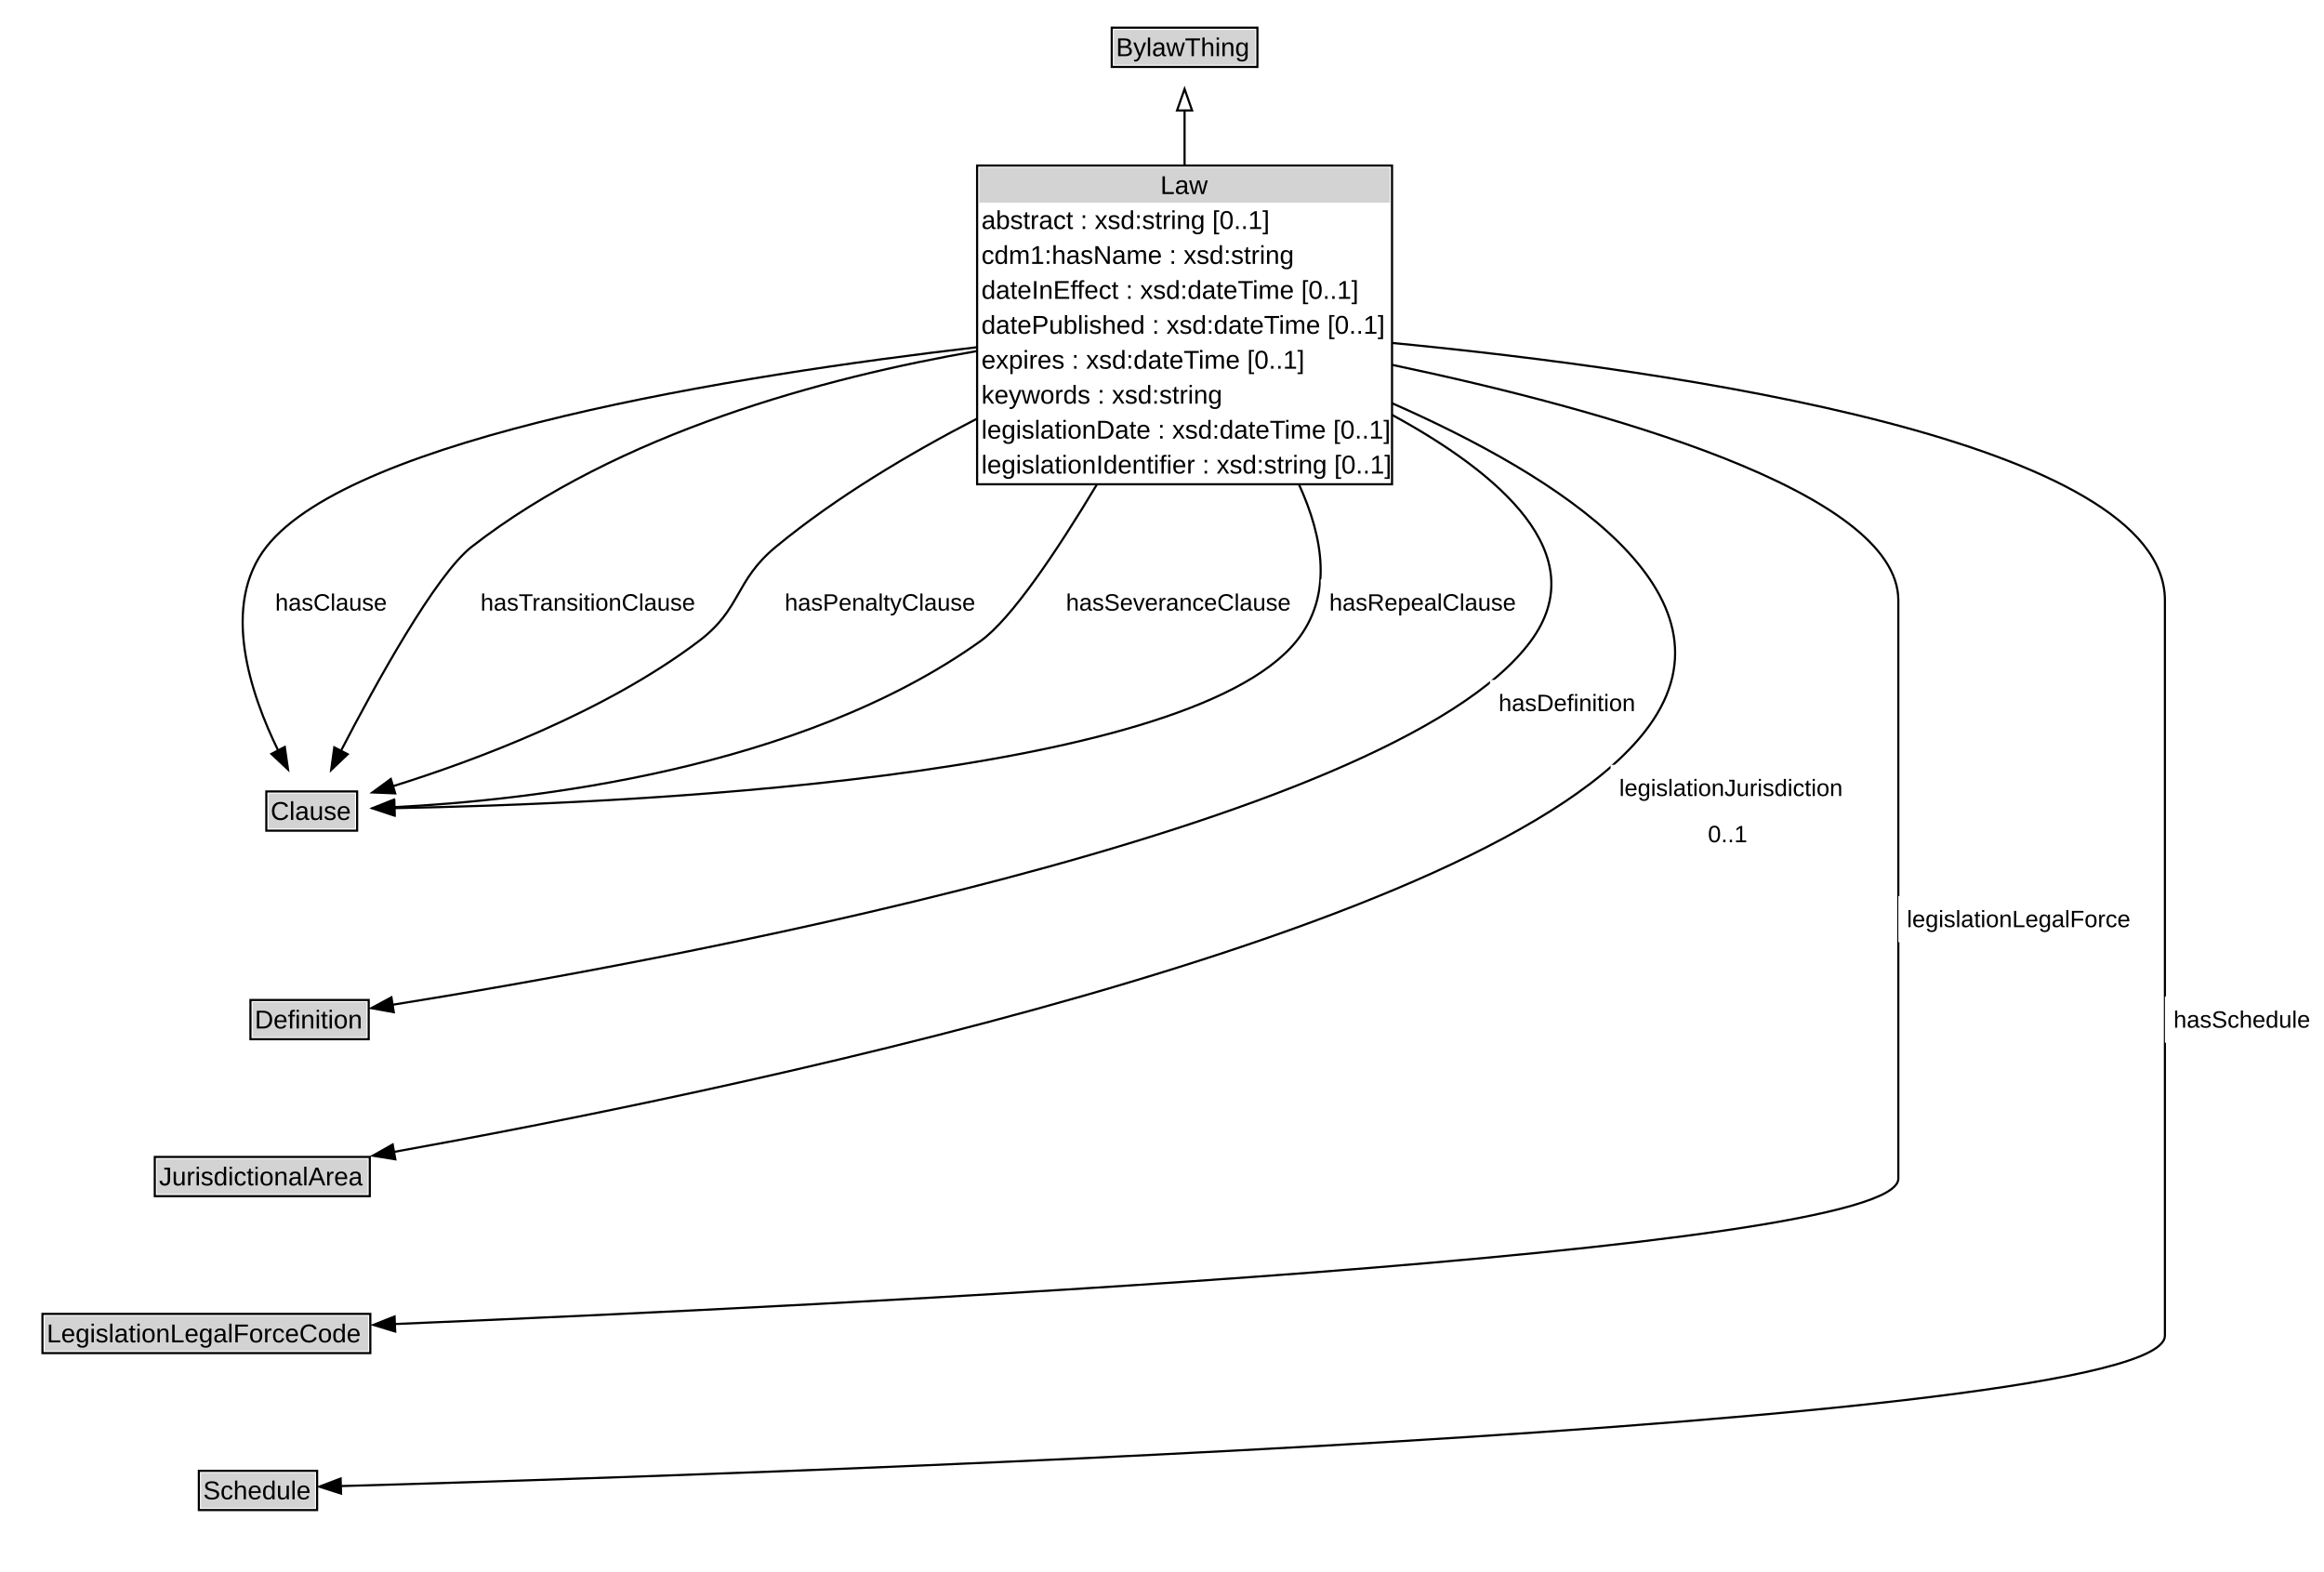
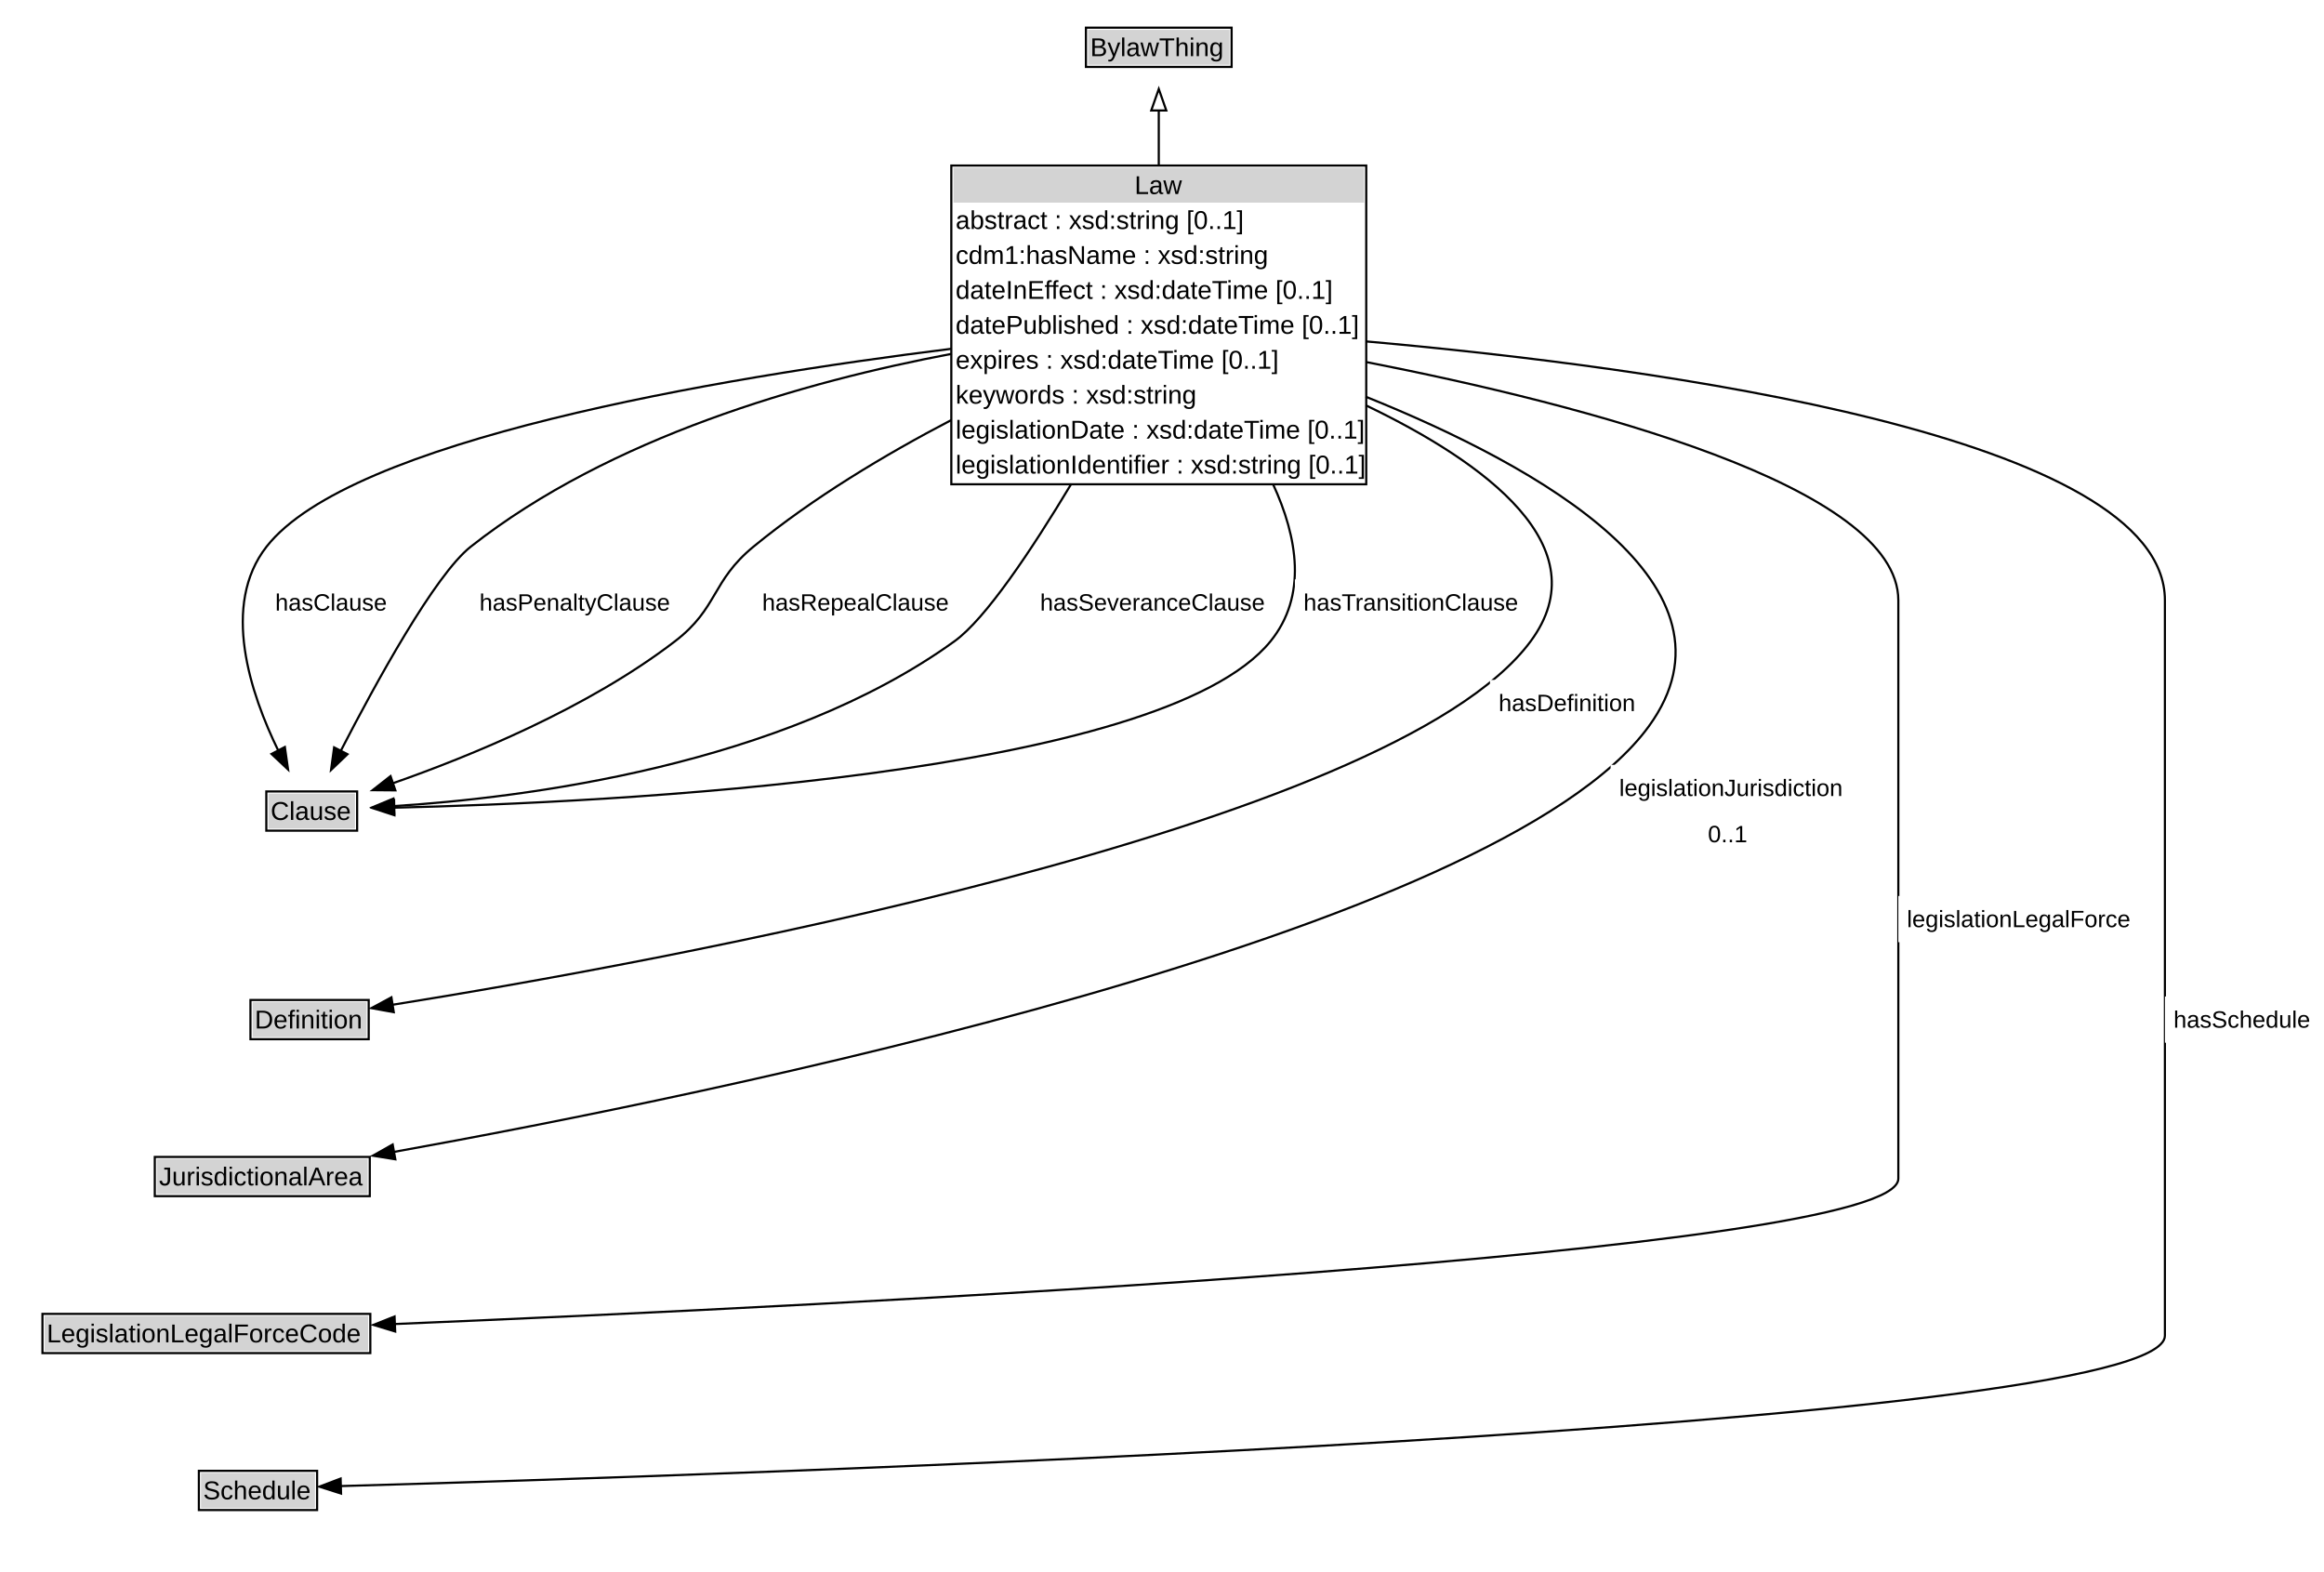
<svg xmlns="http://www.w3.org/2000/svg" xmlns:xlink="http://www.w3.org/1999/xlink" width="1081pt" height="731pt" viewBox="0.00 0.00 1081.00 731.00">
  <g id="graph0" class="graph" transform="scale(1 1) rotate(0) translate(4 727.25)">
    <polygon fill="white" stroke="none" points="-4,4 -4,-727.25 1077.25,-727.25 1077.25,4 -4,4" />
    <g id="clust3" class="cluster">
</g>
    <g id="node1" class="node">
      <g id="a_node1">
        <a xlink:href="../BylawThing" xlink:title="&lt;TABLE&gt;">
-           <polygon fill="lightgray" stroke="none" points="514.12,-697.12 514.12,-713.38 579.88,-713.38 579.88,-697.12 514.12,-697.12" />
-           <text xml:space="preserve" text-anchor="start" x="515.12" y="-701.12" font-family="Arial" font-size="12.00">BylawThing</text>
-           <polygon fill="none" stroke="black" points="513.12,-696.12 513.12,-714.38 580.88,-714.38 580.88,-696.12 513.12,-696.12" />
+           <polygon fill="lightgray" stroke="none" points="502.12,-697.12 502.12,-713.38 567.88,-713.38 567.88,-697.12 502.12,-697.12" />
+           <text xml:space="preserve" text-anchor="start" x="503.12" y="-701.12" font-family="Arial" font-size="12.00">BylawThing</text>
+           <polygon fill="none" stroke="black" points="501.12,-696.12 501.12,-714.38 568.88,-714.38 568.88,-696.12 501.12,-696.12" />
        </a>
      </g>
    </g>
    <g id="node2" class="node">
      <g id="a_node2">
        <a xlink:href="../Law" xlink:title="&lt;TABLE&gt;">
-           <polygon fill="lightgray" stroke="none" points="451.5,-633 451.5,-649.25 642.5,-649.25 642.5,-633 451.5,-633" />
-           <text xml:space="preserve" text-anchor="start" x="535.75" y="-637" font-family="Arial" font-size="12.00">Law</text>
-           <text xml:space="preserve" text-anchor="start" x="452.5" y="-620.75" font-family="Arial" font-size="12.00">abstract : xsd:string [0..1]</text>
-           <text xml:space="preserve" text-anchor="start" x="452.5" y="-604.5" font-family="Arial" font-size="12.00">cdm1:hasName : xsd:string</text>
-           <text xml:space="preserve" text-anchor="start" x="452.5" y="-588.25" font-family="Arial" font-size="12.00">dateInEffect : xsd:dateTime [0..1]</text>
-           <text xml:space="preserve" text-anchor="start" x="452.5" y="-572" font-family="Arial" font-size="12.00">datePublished : xsd:dateTime [0..1]</text>
-           <text xml:space="preserve" text-anchor="start" x="452.5" y="-555.75" font-family="Arial" font-size="12.00">expires : xsd:dateTime [0..1]</text>
-           <text xml:space="preserve" text-anchor="start" x="452.5" y="-539.5" font-family="Arial" font-size="12.00">keywords : xsd:string</text>
-           <text xml:space="preserve" text-anchor="start" x="452.5" y="-523.25" font-family="Arial" font-size="12.00">legislationDate : xsd:dateTime [0..1]</text>
-           <text xml:space="preserve" text-anchor="start" x="452.5" y="-507" font-family="Arial" font-size="12.00">legislationIdentifier : xsd:string [0..1]</text>
-           <polygon fill="none" stroke="black" points="450.5,-502 450.5,-650.25 643.5,-650.25 643.5,-502 450.5,-502" />
+           <polygon fill="lightgray" stroke="none" points="439.5,-633 439.5,-649.25 630.5,-649.25 630.5,-633 439.5,-633" />
+           <text xml:space="preserve" text-anchor="start" x="523.75" y="-637" font-family="Arial" font-size="12.00">Law</text>
+           <text xml:space="preserve" text-anchor="start" x="440.5" y="-620.75" font-family="Arial" font-size="12.00">abstract : xsd:string [0..1]</text>
+           <text xml:space="preserve" text-anchor="start" x="440.5" y="-604.5" font-family="Arial" font-size="12.00">cdm1:hasName : xsd:string</text>
+           <text xml:space="preserve" text-anchor="start" x="440.5" y="-588.25" font-family="Arial" font-size="12.00">dateInEffect : xsd:dateTime [0..1]</text>
+           <text xml:space="preserve" text-anchor="start" x="440.5" y="-572" font-family="Arial" font-size="12.00">datePublished : xsd:dateTime [0..1]</text>
+           <text xml:space="preserve" text-anchor="start" x="440.5" y="-555.75" font-family="Arial" font-size="12.00">expires : xsd:dateTime [0..1]</text>
+           <text xml:space="preserve" text-anchor="start" x="440.5" y="-539.5" font-family="Arial" font-size="12.00">keywords : xsd:string</text>
+           <text xml:space="preserve" text-anchor="start" x="440.5" y="-523.25" font-family="Arial" font-size="12.00">legislationDate : xsd:dateTime [0..1]</text>
+           <text xml:space="preserve" text-anchor="start" x="440.5" y="-507" font-family="Arial" font-size="12.00">legislationIdentifier : xsd:string [0..1]</text>
+           <polygon fill="none" stroke="black" points="438.5,-502 438.5,-650.25 631.5,-650.25 631.5,-502 438.5,-502" />
        </a>
      </g>
    </g>
    <g id="edge1" class="edge">
-       <path fill="none" stroke="black" d="M547,-650.19C547,-659.33 547,-668.21 547,-676.04" />
-       <polygon fill="none" stroke="black" points="543.5,-675.86 547,-685.86 550.5,-675.86 543.5,-675.86" />
+       <path fill="none" stroke="black" d="M535,-650.19C535,-659.33 535,-668.21 535,-676.04" />
+       <polygon fill="none" stroke="black" points="531.5,-675.86 535,-685.86 538.5,-675.86 531.5,-675.86" />
    </g>
    <g id="node4" class="node">
      <g id="a_node4">
        <a xlink:href="../Clause" xlink:title="&lt;TABLE&gt;">
          <polygon fill="lightgray" stroke="none" points="120.88,-341.88 120.88,-358.12 161.12,-358.12 161.12,-341.88 120.88,-341.88" />
          <text xml:space="preserve" text-anchor="start" x="121.88" y="-345.88" font-family="Arial" font-size="12.00">Clause</text>
          <polygon fill="none" stroke="black" points="119.88,-340.88 119.88,-359.12 162.12,-359.12 162.12,-340.88 119.88,-340.88" />
        </a>
      </g>
    </g>
-     <g id="edge9" class="edge">
-       <path fill="none" stroke="black" d="M450.88,-565.8C337.84,-552.62 160.43,-524.24 120,-473 98.61,-445.89 112.34,-404.75 125.53,-377.87" />
-       <polygon fill="black" stroke="black" points="128.47,-379.82 129.98,-369.33 122.26,-376.59 128.47,-379.82" />
+     <g id="edge8" class="edge">
+       <path fill="none" stroke="black" d="M438.65,-565.04C328.64,-551.3 158.85,-522.57 120,-473 98.7,-445.82 112.41,-404.7 125.57,-377.85" />
+       <polygon fill="black" stroke="black" points="128.5,-379.8 130,-369.31 122.29,-376.57 128.5,-379.8" />
      <polygon fill="white" stroke="none" points="120,-436.25 120,-457.75 179,-457.75 179,-436.25 120,-436.25" />
      <text xml:space="preserve" text-anchor="start" x="124" y="-443.25" font-family="Arial" font-size="11.00">hasClause</text>
    </g>
+     <g id="edge10" class="edge">
+       <path fill="none" stroke="black" d="M438.76,-562.69C370.43,-549.79 279.71,-523.97 215,-473 198.3,-459.85 170.74,-409.51 154.38,-377.75" />
+       <polygon fill="black" stroke="black" points="157.64,-376.44 149.98,-369.12 151.41,-379.62 157.64,-376.44" />
+       <polygon fill="white" stroke="none" points="215,-436.25 215,-457.75 310,-457.75 310,-436.25 215,-436.25" />
+       <text xml:space="preserve" text-anchor="start" x="219" y="-443.25" font-family="Arial" font-size="11.00">hasPenaltyClause</text>
+     </g>
+     <g id="edge11" class="edge">
+       <path fill="none" stroke="black" d="M438.51,-531.88C407.53,-515.7 374.12,-495.67 346.5,-473 326.86,-456.88 330.14,-444.48 310,-429 269.48,-397.86 214.53,-375.43 178.44,-362.83" />
+       <polygon fill="black" stroke="black" points="179.91,-359.63 169.32,-359.72 177.66,-366.26 179.91,-359.63" />
+       <polygon fill="white" stroke="none" points="346.5,-436.25 346.5,-457.75 440,-457.75 440,-436.25 346.5,-436.25" />
+       <text xml:space="preserve" text-anchor="start" x="350.5" y="-443.25" font-family="Arial" font-size="11.00">hasRepealClause</text>
+     </g>
    <g id="edge13" class="edge">
-       <path fill="none" stroke="black" d="M450.74,-564.02C379.63,-551.7 283.73,-526.03 215.5,-473 198.69,-459.93 170.94,-409.57 154.47,-377.78" />
-       <polygon fill="black" stroke="black" points="157.72,-376.44 150.04,-369.14 151.49,-379.63 157.72,-376.44" />
-       <polygon fill="white" stroke="none" points="215.5,-436.25 215.5,-457.75 321,-457.75 321,-436.25 215.5,-436.25" />
-       <text xml:space="preserve" text-anchor="start" x="219.5" y="-443.25" font-family="Arial" font-size="11.00">hasTransitionClause</text>
+       <path fill="none" stroke="black" d="M494.33,-502.22C475.62,-471.03 454.42,-439.4 440,-429 359.64,-371.05 239.61,-356.12 178.97,-352.3" />
+       <polygon fill="black" stroke="black" points="179.35,-348.81 169.18,-351.75 178.97,-355.8 179.35,-348.81" />
+       <polygon fill="white" stroke="none" points="475.78,-436.25 475.78,-457.75 586.53,-457.75 586.53,-436.25 475.78,-436.25" />
+       <text xml:space="preserve" text-anchor="start" x="479.78" y="-443.25" font-family="Arial" font-size="11.00">hasSeveranceClause</text>
    </g>
    <g id="edge14" class="edge">
-       <path fill="none" stroke="black" d="M450.61,-532.61C419.1,-516.35 385.04,-496.1 357,-473 337.5,-456.93 341.16,-444.23 321,-429 277.1,-395.83 216.92,-373.46 178.5,-361.47" />
-       <polygon fill="black" stroke="black" points="179.82,-358.22 169.24,-358.66 177.79,-364.92 179.82,-358.22" />
-       <polygon fill="white" stroke="none" points="357,-436.25 357,-457.75 452,-457.75 452,-436.25 357,-436.25" />
-       <text xml:space="preserve" text-anchor="start" x="361" y="-443.25" font-family="Arial" font-size="11.00">hasPenaltyClause</text>
-     </g>
-     <g id="edge15" class="edge">
-       <path fill="none" stroke="black" d="M506.37,-502.16C487.67,-470.96 466.47,-439.33 452,-429 367.73,-368.83 241.73,-354.92 179.13,-351.81" />
-       <polygon fill="black" stroke="black" points="179.5,-348.32 169.36,-351.4 179.2,-355.32 179.5,-348.32" />
-       <polygon fill="white" stroke="none" points="487.83,-436.25 487.83,-457.75 598.58,-457.75 598.58,-436.25 487.83,-436.25" />
-       <text xml:space="preserve" text-anchor="start" x="491.83" y="-443.25" font-family="Arial" font-size="11.00">hasSeveranceClause</text>
-     </g>
-     <g id="edge16" class="edge">
-       <path fill="none" stroke="black" d="M600.09,-502.17C611.66,-477.08 616.02,-450.04 599,-429 546.53,-364.15 279.86,-353.17 179.37,-351.35" />
-       <polygon fill="black" stroke="black" points="179.54,-347.85 169.48,-351.19 179.43,-354.85 179.54,-347.85" />
-       <polygon fill="white" stroke="none" points="610.3,-436.25 610.3,-457.75 703.8,-457.75 703.8,-436.25 610.3,-436.25" />
-       <text xml:space="preserve" text-anchor="start" x="614.3" y="-443.25" font-family="Arial" font-size="11.00">hasRepealClause</text>
+       <path fill="none" stroke="black" d="M588.1,-502.16C599.68,-477.07 604.03,-450.03 587,-429 536,-366.04 277.92,-353.9 179.35,-351.56" />
+       <polygon fill="black" stroke="black" points="179.46,-348.06 169.38,-351.35 179.31,-355.06 179.46,-348.06" />
+       <polygon fill="white" stroke="none" points="598.31,-436.25 598.31,-457.75 703.81,-457.75 703.81,-436.25 598.31,-436.25" />
+       <text xml:space="preserve" text-anchor="start" x="602.31" y="-443.25" font-family="Arial" font-size="11.00">hasTransitionClause</text>
    </g>
    <g id="node5" class="node">
      <g id="a_node5">
        <a xlink:href="../Definition" xlink:title="&lt;TABLE&gt;">
          <polygon fill="lightgray" stroke="none" points="113.5,-244.88 113.5,-261.12 166.5,-261.12 166.5,-244.88 113.5,-244.88" />
          <text xml:space="preserve" text-anchor="start" x="114.5" y="-248.88" font-family="Arial" font-size="12.00">Definition</text>
          <polygon fill="none" stroke="black" points="112.5,-243.88 112.5,-262.12 167.5,-262.12 167.5,-243.88 112.5,-243.88" />
        </a>
      </g>
    </g>
-     <g id="edge10" class="edge">
-       <path fill="none" stroke="black" d="M643.44,-534.31C693.2,-507.25 737.82,-469.39 708,-429 642.97,-340.92 295.45,-278.61 178.46,-259.88" />
+     <g id="edge9" class="edge">
+       <path fill="none" stroke="black" d="M631.32,-538.72C687.05,-511.98 740.34,-472.81 708,-429 642.97,-340.92 295.45,-278.61 178.46,-259.88" />
      <polygon fill="black" stroke="black" points="179.16,-256.45 168.74,-258.34 178.07,-263.36 179.16,-256.45" />
      <polygon fill="white" stroke="none" points="689.06,-389.5 689.06,-411 759.31,-411 759.31,-389.5 689.06,-389.5" />
      <text xml:space="preserve" text-anchor="start" x="693.06" y="-396.5" font-family="Arial" font-size="11.00">hasDefinition</text>
    </g>
    <g id="node6" class="node">
      <g id="a_node6">
        <a xlink:href="../JurisdictionalArea" xlink:title="&lt;TABLE&gt;">
          <polygon fill="lightgray" stroke="none" points="69,-171.88 69,-188.12 167,-188.12 167,-171.88 69,-171.88" />
          <text xml:space="preserve" text-anchor="start" x="70" y="-175.88" font-family="Arial" font-size="12.00">JurisdictionalArea</text>
          <polygon fill="none" stroke="black" points="68,-170.88 68,-189.12 168,-189.12 168,-170.88 68,-170.88" />
        </a>
      </g>
    </g>
-     <g id="edge11" class="edge">
-       <path fill="none" stroke="black" d="M643.47,-539.72C720.19,-505.96 807.79,-451.23 763,-389.5 692.61,-292.49 325.88,-217.86 178.96,-191.41" />
+     <g id="edge16" class="edge">
+       <path fill="none" stroke="black" d="M631.26,-542.73C713.03,-509.83 810.22,-454.57 763,-389.5 692.61,-292.49 325.88,-217.86 178.96,-191.41" />
      <polygon fill="black" stroke="black" points="179.89,-188.02 169.43,-189.7 178.65,-194.91 179.89,-188.02" />
      <polygon fill="white" stroke="none" points="745.17,-328.5 745.17,-371.5 853.67,-371.5 853.67,-328.5 745.17,-328.5" />
      <text xml:space="preserve" text-anchor="start" x="749.17" y="-357" font-family="Arial" font-size="11.00">legislationJurisdiction</text>
      <text xml:space="preserve" text-anchor="start" x="790.42" y="-335.5" font-family="Arial" font-size="11.00">0..1</text>
    </g>
    <g id="node7" class="node">
      <g id="a_node7">
        <a xlink:href="../LegislationLegalForceCode" xlink:title="&lt;TABLE&gt;">
          <polygon fill="lightgray" stroke="none" points="16.75,-98.88 16.75,-115.12 167.25,-115.12 167.25,-98.88 16.75,-98.88" />
          <text xml:space="preserve" text-anchor="start" x="17.75" y="-102.88" font-family="Arial" font-size="12.00">LegislationLegalForceCode</text>
          <polygon fill="none" stroke="black" points="15.75,-97.88 15.75,-116.12 168.25,-116.12 168.25,-97.88 15.75,-97.88" />
        </a>
      </g>
    </g>
-     <g id="edge12" class="edge">
-       <path fill="none" stroke="black" d="M643.47,-557.56C741.5,-536.9 879,-498.84 879,-448 879,-448 879,-448 879,-179 879,-144.2 384.55,-119.96 179.49,-111.4" />
+     <g id="edge15" class="edge">
+       <path fill="none" stroke="black" d="M631.28,-558.9C733.05,-538.95 879,-501.08 879,-448 879,-448 879,-448 879,-179 879,-144.2 384.55,-119.96 179.49,-111.4" />
      <polygon fill="black" stroke="black" points="179.82,-107.92 169.69,-111 179.53,-114.91 179.82,-107.92" />
      <polygon fill="white" stroke="none" points="879,-289 879,-310.5 988.25,-310.5 988.25,-289 879,-289" />
      <text xml:space="preserve" text-anchor="start" x="883" y="-296" font-family="Arial" font-size="11.00">legislationLegalForce</text>
    </g>
    <g id="node8" class="node">
      <g id="a_node8">
        <a xlink:href="../Schedule" xlink:title="&lt;TABLE&gt;">
          <polygon fill="lightgray" stroke="none" points="89.5,-25.88 89.5,-42.12 142.5,-42.12 142.5,-25.88 89.5,-25.88" />
          <text xml:space="preserve" text-anchor="start" x="90.5" y="-29.88" font-family="Arial" font-size="12.00">Schedule</text>
          <polygon fill="none" stroke="black" points="88.5,-24.88 88.5,-43.12 143.5,-43.12 143.5,-24.88 88.5,-24.88" />
        </a>
      </g>
    </g>
-     <g id="edge8" class="edge">
-       <path fill="none" stroke="black" d="M643.43,-567.75C777.25,-554.81 1003,-522.02 1003,-448 1003,-448 1003,-448 1003,-106 1003,-62.77 324.64,-40.85 154.39,-36.03" />
+     <g id="edge12" class="edge">
+       <path fill="none" stroke="black" d="M631.4,-568.45C768.4,-556.28 1003,-524.3 1003,-448 1003,-448 1003,-448 1003,-106 1003,-62.77 324.64,-40.85 154.39,-36.03" />
      <polygon fill="black" stroke="black" points="154.64,-32.54 144.54,-35.76 154.44,-39.53 154.64,-32.54" />
      <polygon fill="white" stroke="none" points="1003,-242.25 1003,-263.75 1073.25,-263.75 1073.25,-242.25 1003,-242.25" />
      <text xml:space="preserve" text-anchor="start" x="1007" y="-249.25" font-family="Arial" font-size="11.00">hasSchedule</text>
    </g>
  </g>
</svg>
